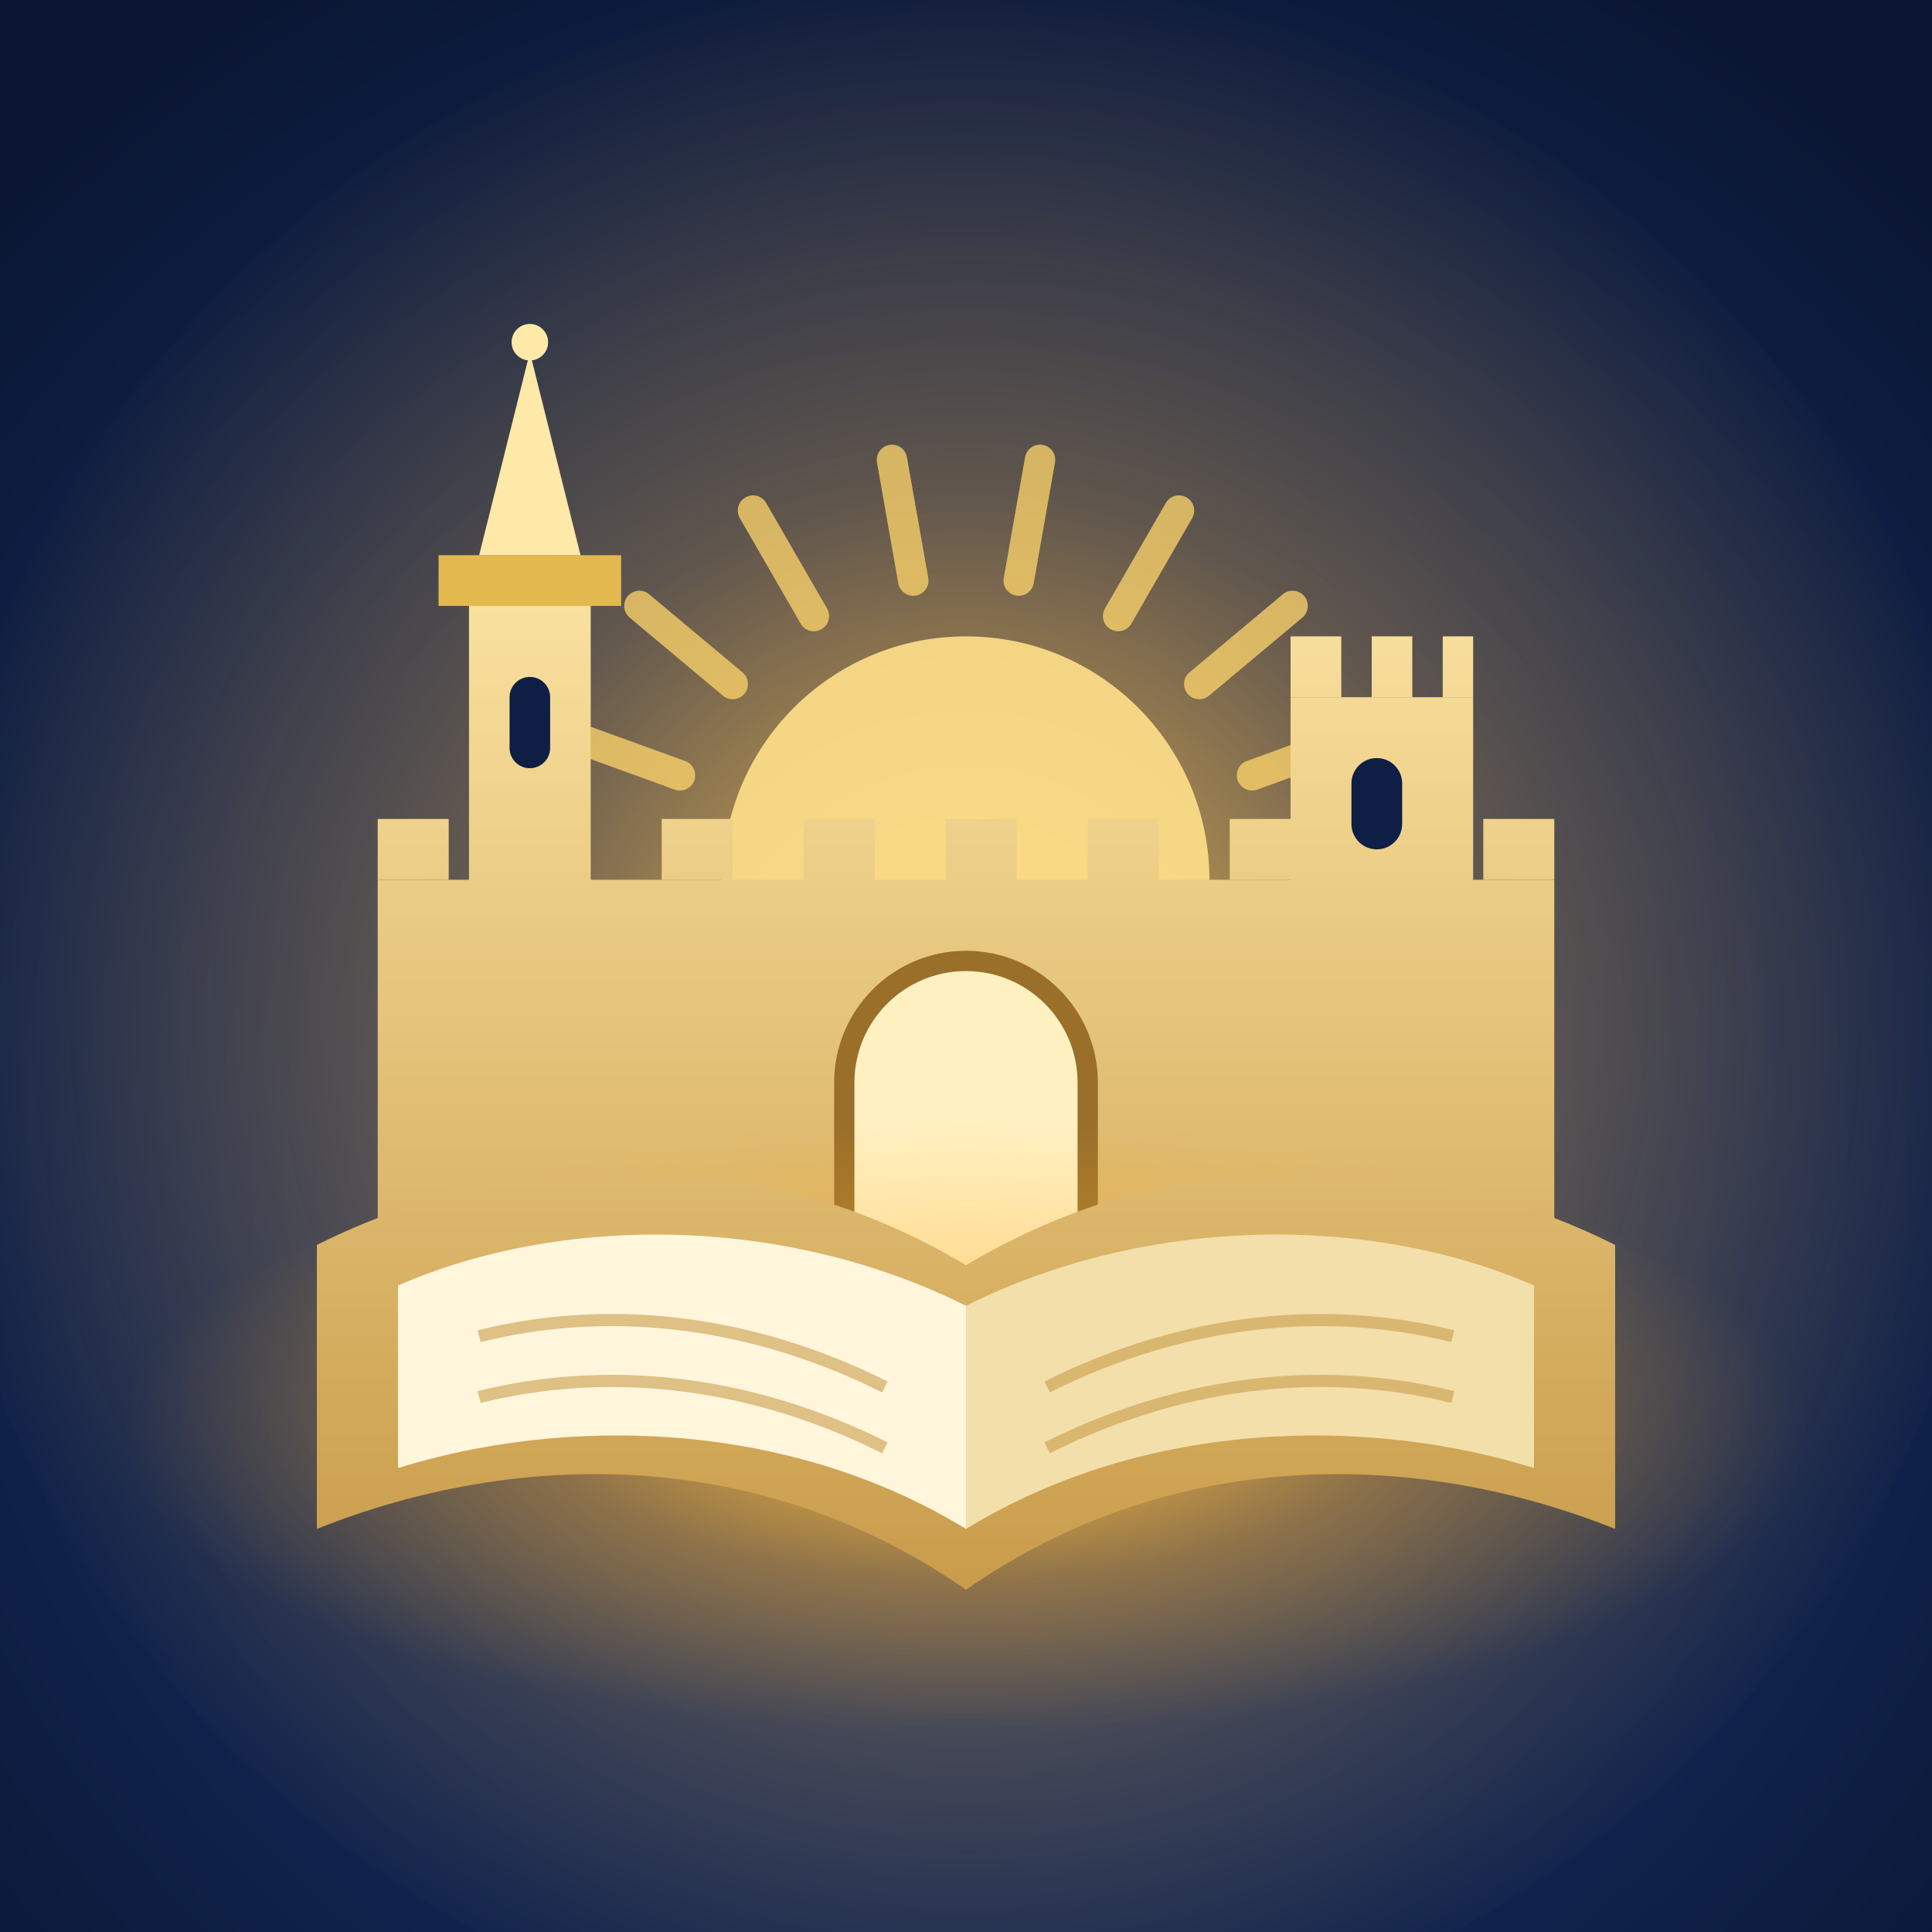
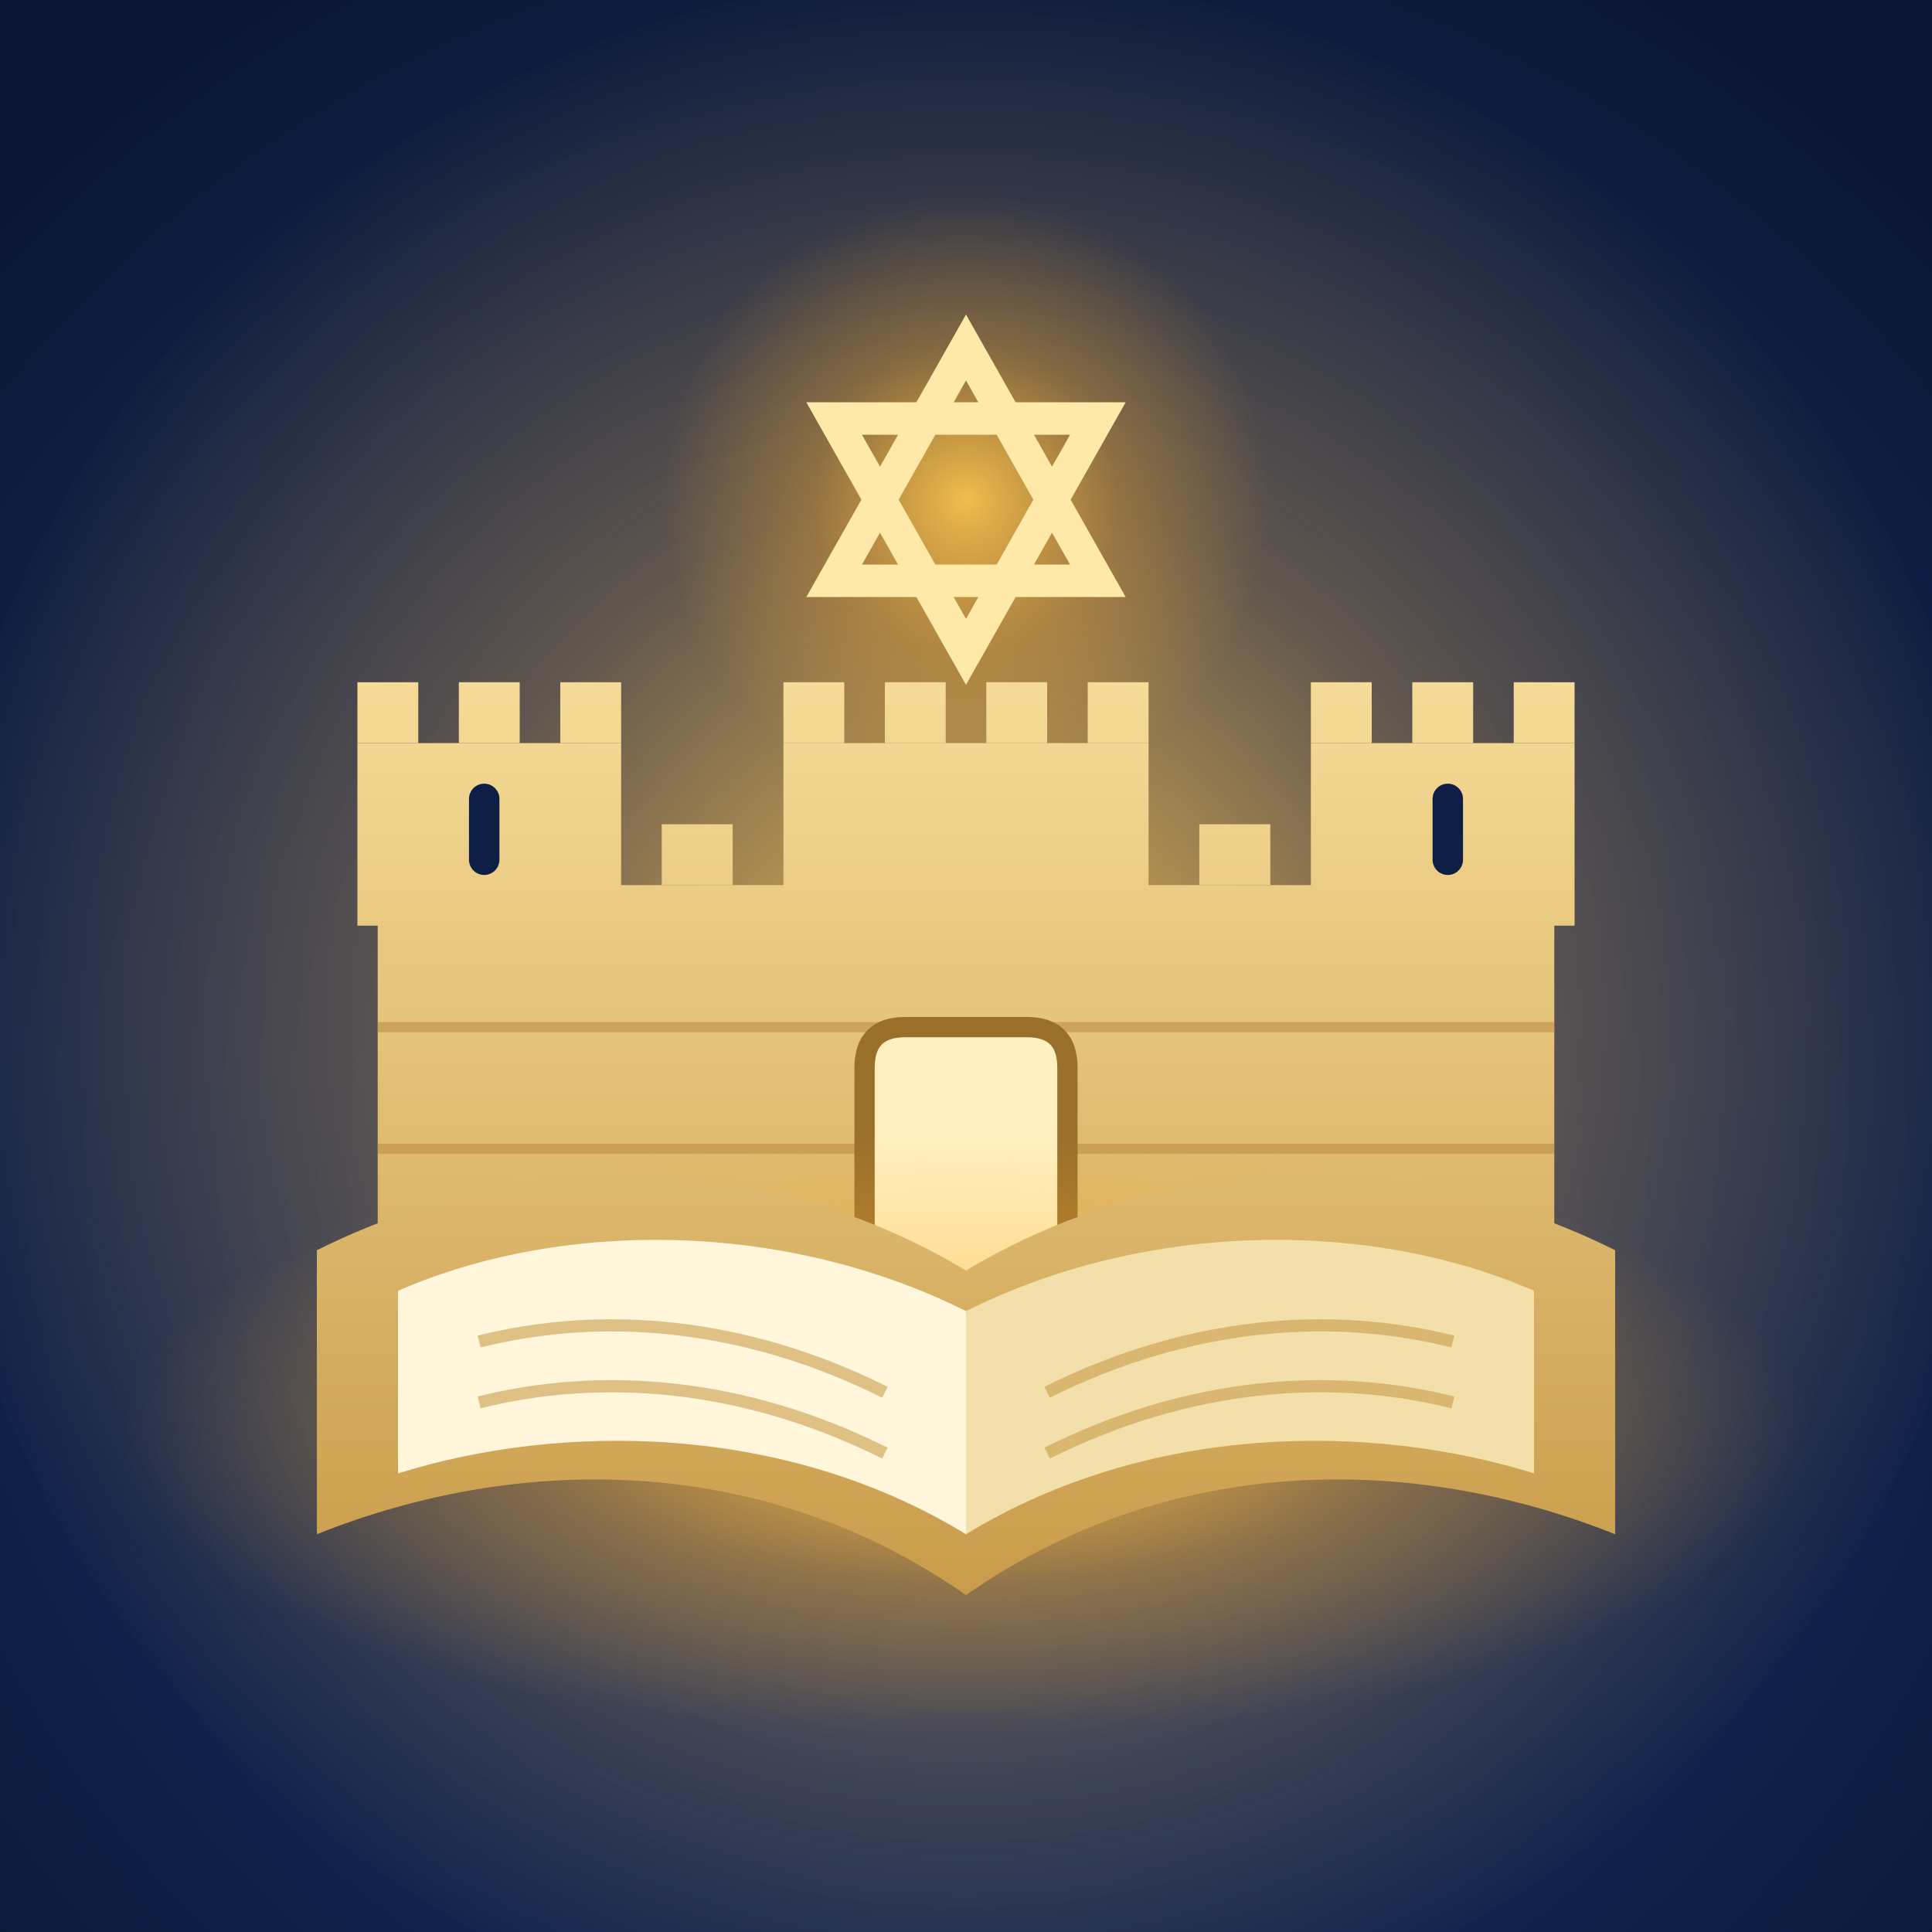
<svg xmlns="http://www.w3.org/2000/svg" viewBox="0 0 160 160" width="160" height="160">
  <defs>
    <radialGradient id="bg" cx="50%" cy="60%" r="70%">
      <stop offset="0" stop-color="#1F3F82" />
      <stop offset="1" stop-color="#0A1633" />
    </radialGradient>
    <radialGradient id="gl" cx="50%" cy="50%" r="50%">
      <stop offset="0" stop-color="#FFC94D" stop-opacity="0.9" />
      <stop offset="0.5" stop-color="#FFB02E" stop-opacity="0.32" />
      <stop offset="1" stop-color="#FFB02E" stop-opacity="0" />
    </radialGradient>
    <linearGradient id="gd" gradientUnits="userSpaceOnUse" x1="0" y1="30" x2="0" y2="140">
      <stop offset="0" stop-color="#FFE9A8" />
      <stop offset="1" stop-color="#C99C4B" />
    </linearGradient>
  </defs>
  <rect width="160" height="160" fill="url(#bg)" />
  <circle cx="80" cy="84" r="86" fill="url(#gl)" />
-   <g transform="translate(12.8,14.06) scale(0.84)">
-     <circle cx="80" cy="70" r="24" fill="#FFE08A" opacity="0.9" />
-     <g stroke="#FFD66B" stroke-width="3" stroke-linecap="round" fill="none" opacity="0.75">
-       <path d="M51.8 59.7L40.5 55.6M57 50.7L47.8 43M65 44L59 33.6M74.8 40.5L72.7 28.6M85.2 40.5L87.3 28.6M95 44L101 33.6M103 50.7L112.2 43M108.2 59.7L119.5 55.6" />
-     </g>
+   <g transform="translate(12.8,14.5) scale(0.84)">
+     <circle cx="80" cy="32" r="30" fill="url(#gl)" />
+     <path d="M80 17L93 40H67ZM80 47L67 24H93Z" fill="none" stroke="#FFE9A8" stroke-width="3.2" stroke-linejoin="miter" />
    <rect x="22" y="70" width="116" height="42" fill="url(#gd)" />
-     <path d="M22 64h7v6h-7zM50 64h7v6h-7zM64 64h7v6h-7zM78 64h7v6h-7zM92 64h7v6h-7zM106 64h7v6h-7zM131 64h7v6h-7z" fill="url(#gd)" />
-     <rect x="112" y="52" width="18" height="22" fill="url(#gd)" />
-     <path d="M112 46h5v6h-5zM120 46h4v6h-4zM127 46h3v6h-3z" fill="url(#gd)" />
-     <rect x="118" y="58" width="5" height="9" rx="2.5" fill="#0E1E45" />
-     <rect x="31" y="40" width="12" height="36" fill="url(#gd)" />
-     <rect x="28" y="38" width="18" height="5" fill="#E3B94F" />
-     <polygon points="37,18 32,38 42,38" fill="#FFE9A8" />
-     <circle cx="37" cy="17" r="1.8" fill="#FFE9A8" />
-     <rect x="35" y="50" width="4" height="9" rx="2" fill="#0E1E45" />
-     <path d="M68 112L68 90A12 12 0 0 1 92 90L92 112Z" fill="#FFF0C2" stroke="#9A6F2A" stroke-width="2" />
+     <path d="M50 64h7v6h-7zM103 64h7v6h-7z" fill="url(#gd)" />
+     <rect x="20" y="56" width="26" height="18" fill="url(#gd)" />
+     <path d="M20 50h6v6h-6zM30 50h6v6h-6zM40 50h6v6h-6z" fill="url(#gd)" />
+     <rect x="114" y="56" width="26" height="18" fill="url(#gd)" />
+     <path d="M114 50h6v6h-6zM124 50h6v6h-6zM134 50h6v6h-6z" fill="url(#gd)" />
+     <rect x="62" y="56" width="36" height="18" fill="url(#gd)" />
+     <path d="M62 50h6v6h-6zM72 50h6v6h-6zM82 50h6v6h-6zM92 50h6v6h-6z" fill="url(#gd)" />
+     <rect x="31" y="60" width="3" height="9" rx="1.5" fill="#0E1E45" />
+     <rect x="126" y="60" width="3" height="9" rx="1.5" fill="#0E1E45" />
+     <path d="M22 84H138M22 96H138" stroke="#B4853A" stroke-width="1" opacity="0.5" />
+     <path d="M70 112V88Q70 84 74 84H86Q90 84 90 88V112Z" fill="#FFF0C2" stroke="#9A6F2A" stroke-width="2" />
    <ellipse cx="80" cy="124" rx="84" ry="30" fill="url(#gl)" />
    <path d="M16 106C36 96 60 96 80 108C100 96 124 96 144 106L144 134C124 126 100 126 80 140C60 126 36 126 16 134Z" fill="url(#gd)" />
    <path d="M80 112C62 103 40 103 24 110L24 128C40 123 62 123 80 134Z" fill="#FFF6DC" />
    <path d="M80 112C98 103 120 103 136 110L136 128C120 123 98 123 80 134Z" fill="#F3DFAA" />
    <path d="M32 115C44 112 58 113 72 120M32 121C44 118 58 119 72 126M128 115C116 112 102 113 88 120M128 121C116 118 102 119 88 126" stroke="#C99C4B" stroke-width="1.2" fill="none" opacity="0.6" />
  </g>
</svg>
